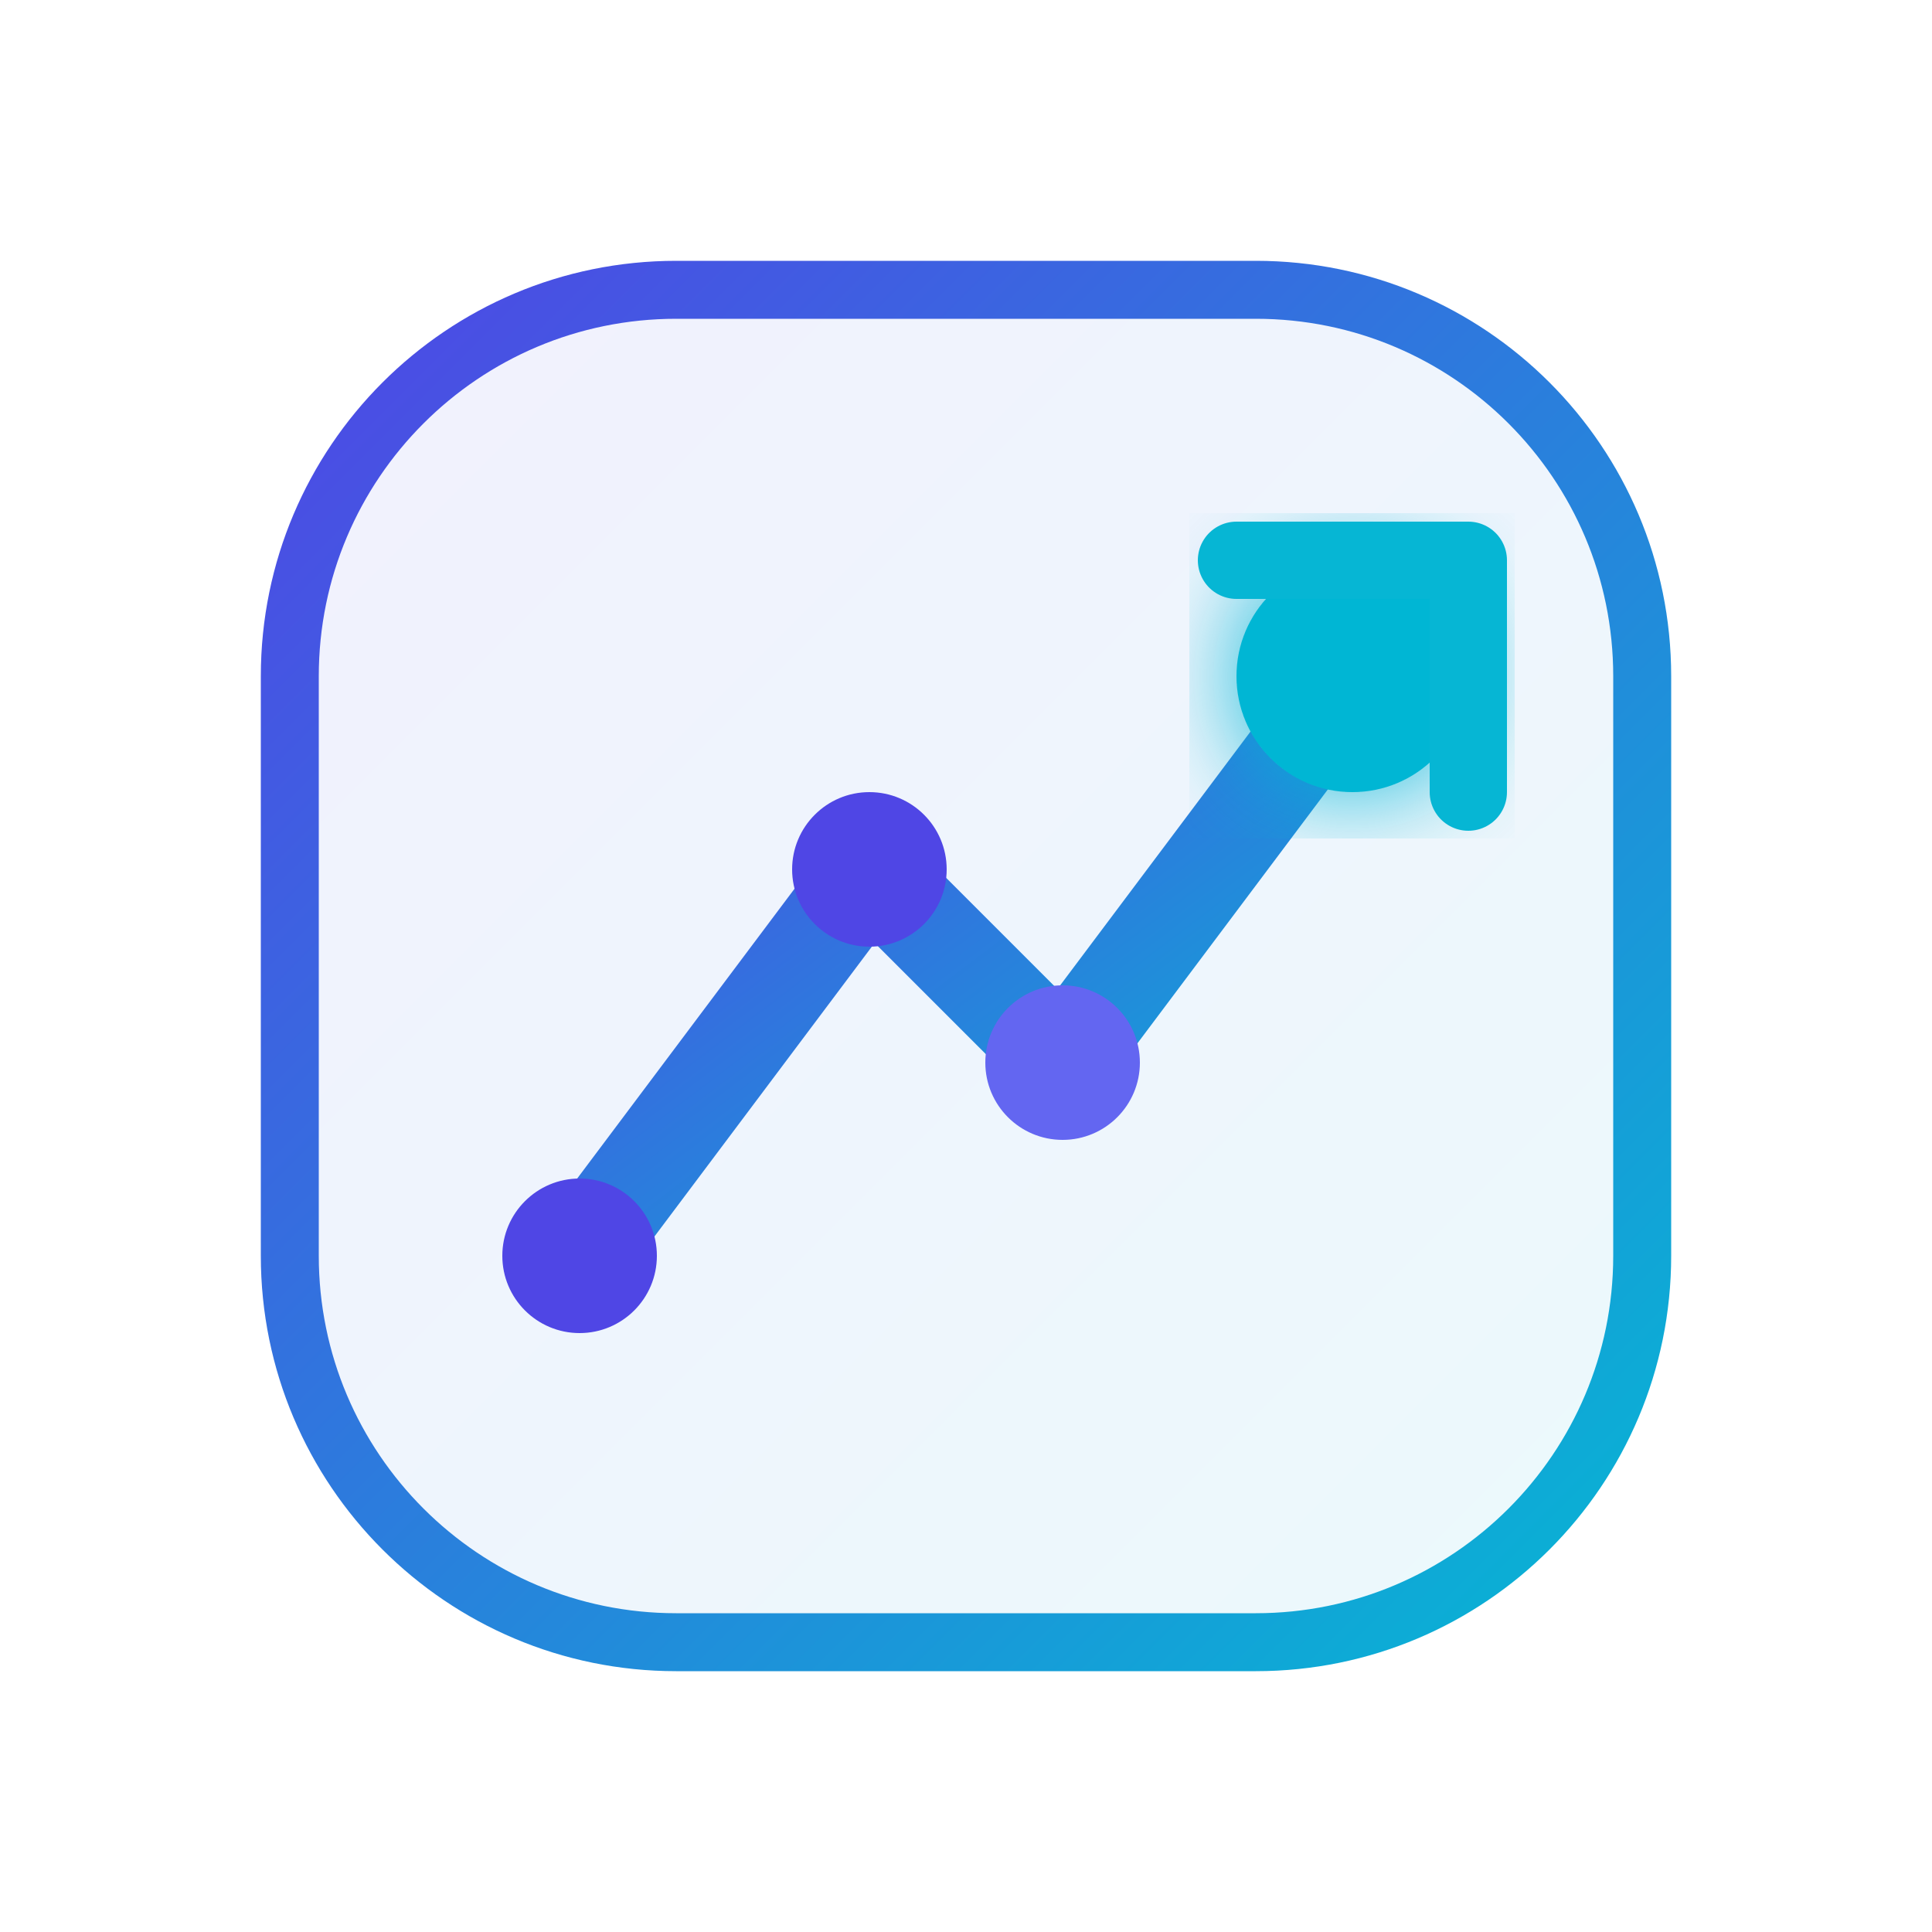
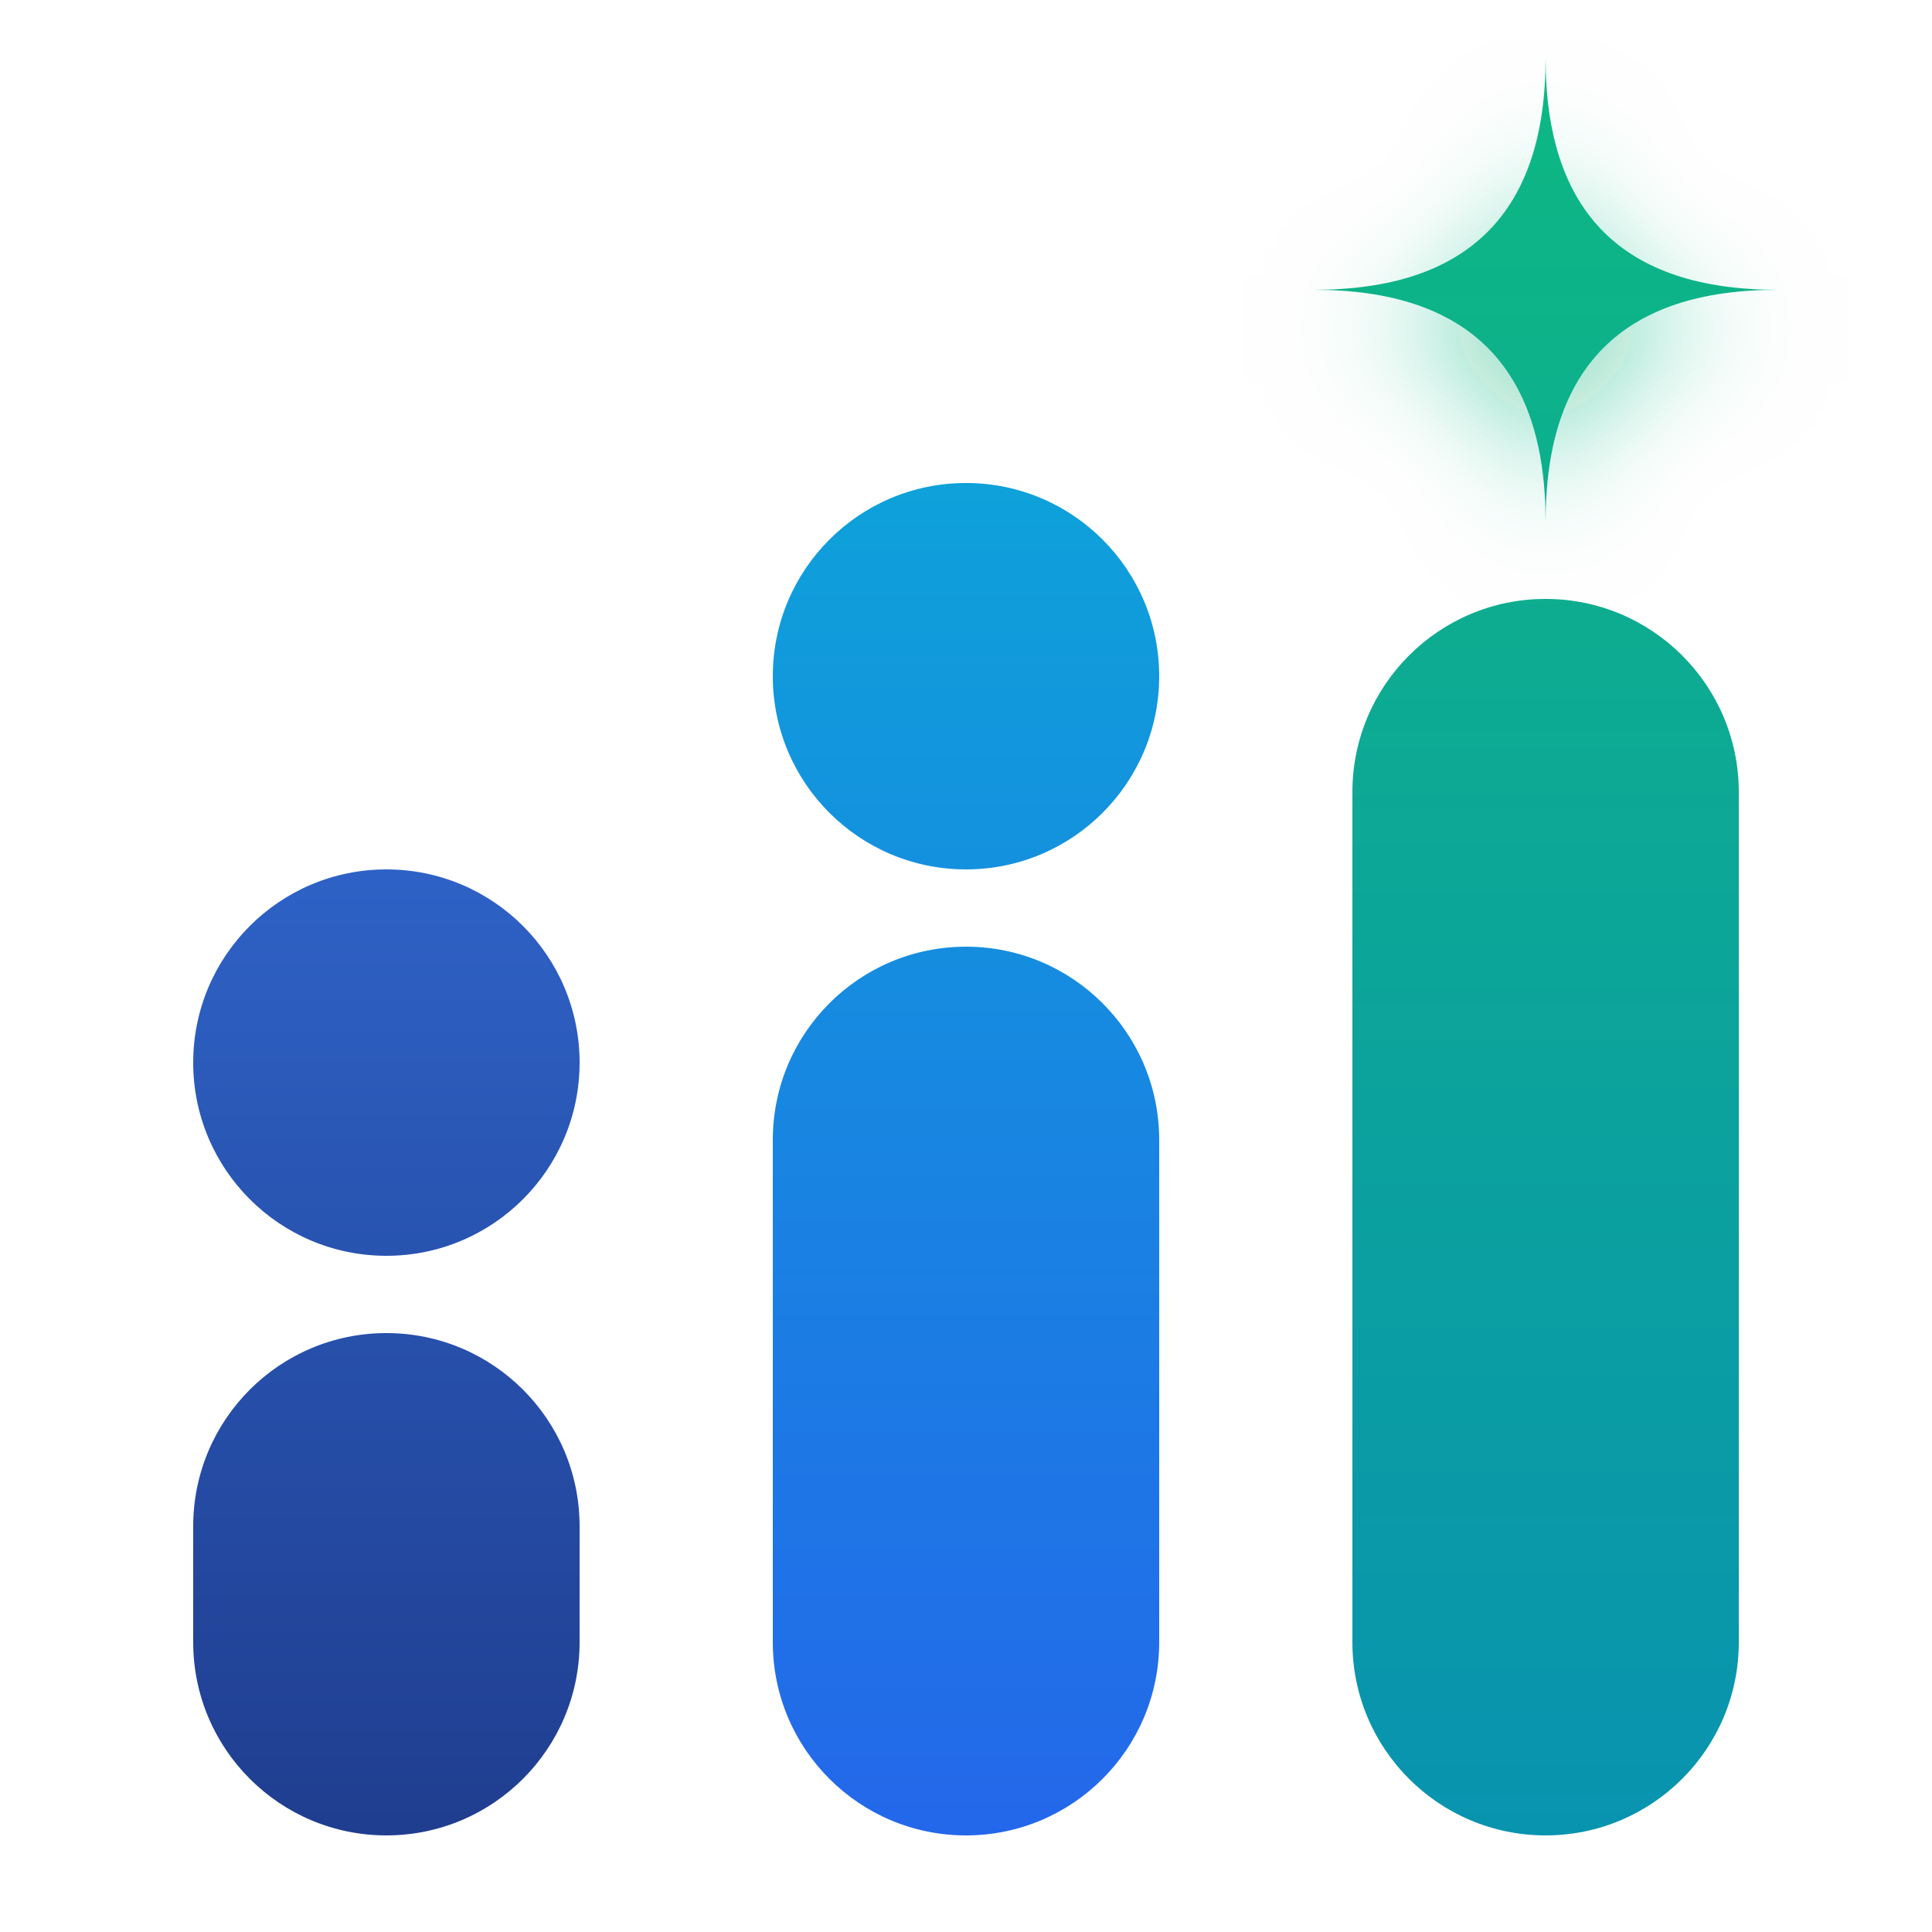
- <svg xmlns="http://www.w3.org/2000/svg" width="100" height="100" viewBox="0 0 100 100" fill="none">
+ <svg xmlns="http://www.w3.org/2000/svg" width="512" height="512" viewBox="0 0 100 100" fill="none">
  <defs>
-     <linearGradient id="gradPrimary" x1="0%" y1="0%" x2="100%" y2="100%">
-       <stop offset="0%" stop-color="#4F46E5" />
+     <linearGradient id="grad1" x1="0" y1="100" x2="0" y2="0" gradientUnits="userSpaceOnUse">
+       <stop offset="0%" stop-color="#1E3A8A" />
+       <stop offset="100%" stop-color="#3B82F6" />
+     </linearGradient>
+     <linearGradient id="grad2" x1="0" y1="100" x2="0" y2="0" gradientUnits="userSpaceOnUse">
+       <stop offset="0%" stop-color="#2563EB" />
      <stop offset="100%" stop-color="#06B6D4" />
    </linearGradient>
-     <filter id="glow" x="-20%" y="-20%" width="140%" height="140%">
-       <feGaussianBlur stdDeviation="3" result="blur" />
-       <feComposite in="SourceGraphic" in2="blur" operator="over" />
+     <linearGradient id="grad3" x1="0" y1="100" x2="0" y2="0" gradientUnits="userSpaceOnUse">
+       <stop offset="0%" stop-color="#0891B2" />
+       <stop offset="100%" stop-color="#10B981" />
+     </linearGradient>
+     <filter id="glow" x="-50%" y="-50%" width="200%" height="200%">
+       <feDropShadow dx="0" dy="2" stdDeviation="3" flood-color="#10B981" flood-opacity="0.5" />
    </filter>
  </defs>
-   <rect x="15" y="15" width="70" height="70" rx="20" fill="url(#gradPrimary)" fill-opacity="0.08" stroke="url(#gradPrimary)" stroke-width="3" />
-   <path d="M 30 65 L 45 45 L 55 55 L 70 35" stroke="url(#gradPrimary)" stroke-width="5" stroke-linecap="round" stroke-linejoin="round" />
-   <circle cx="30" cy="65" r="4" fill="#4F46E5" />
-   <circle cx="45" cy="45" r="4" fill="#4F46E5" />
-   <circle cx="55" cy="55" r="4" fill="#6366F1" />
-   <circle cx="70" cy="35" r="6" fill="#06B6D4" filter="url(#glow)" />
-   <path d="M 64 29 L 76 29 L 76 41" stroke="#06B6D4" stroke-width="4" stroke-linecap="round" stroke-linejoin="round" />
+   <g fill="url(#grad1)">
+     <circle cx="20" cy="55" r="10" />
+     <rect x="10" y="69" width="20" height="26" rx="10" />
+   </g>
+   <g fill="url(#grad2)">
+     <circle cx="50" cy="35" r="10" />
+     <rect x="40" y="49" width="20" height="46" rx="10" />
+   </g>
+   <g fill="url(#grad3)">
+     <path d="M 80 3 Q 80 15 92 15 Q 80 15 80 27 Q 80 15 68 15 Q 80 15 80 3 Z" filter="url(#glow)" />
+     <rect x="70" y="31" width="20" height="64" rx="10" />
+   </g>
</svg>
